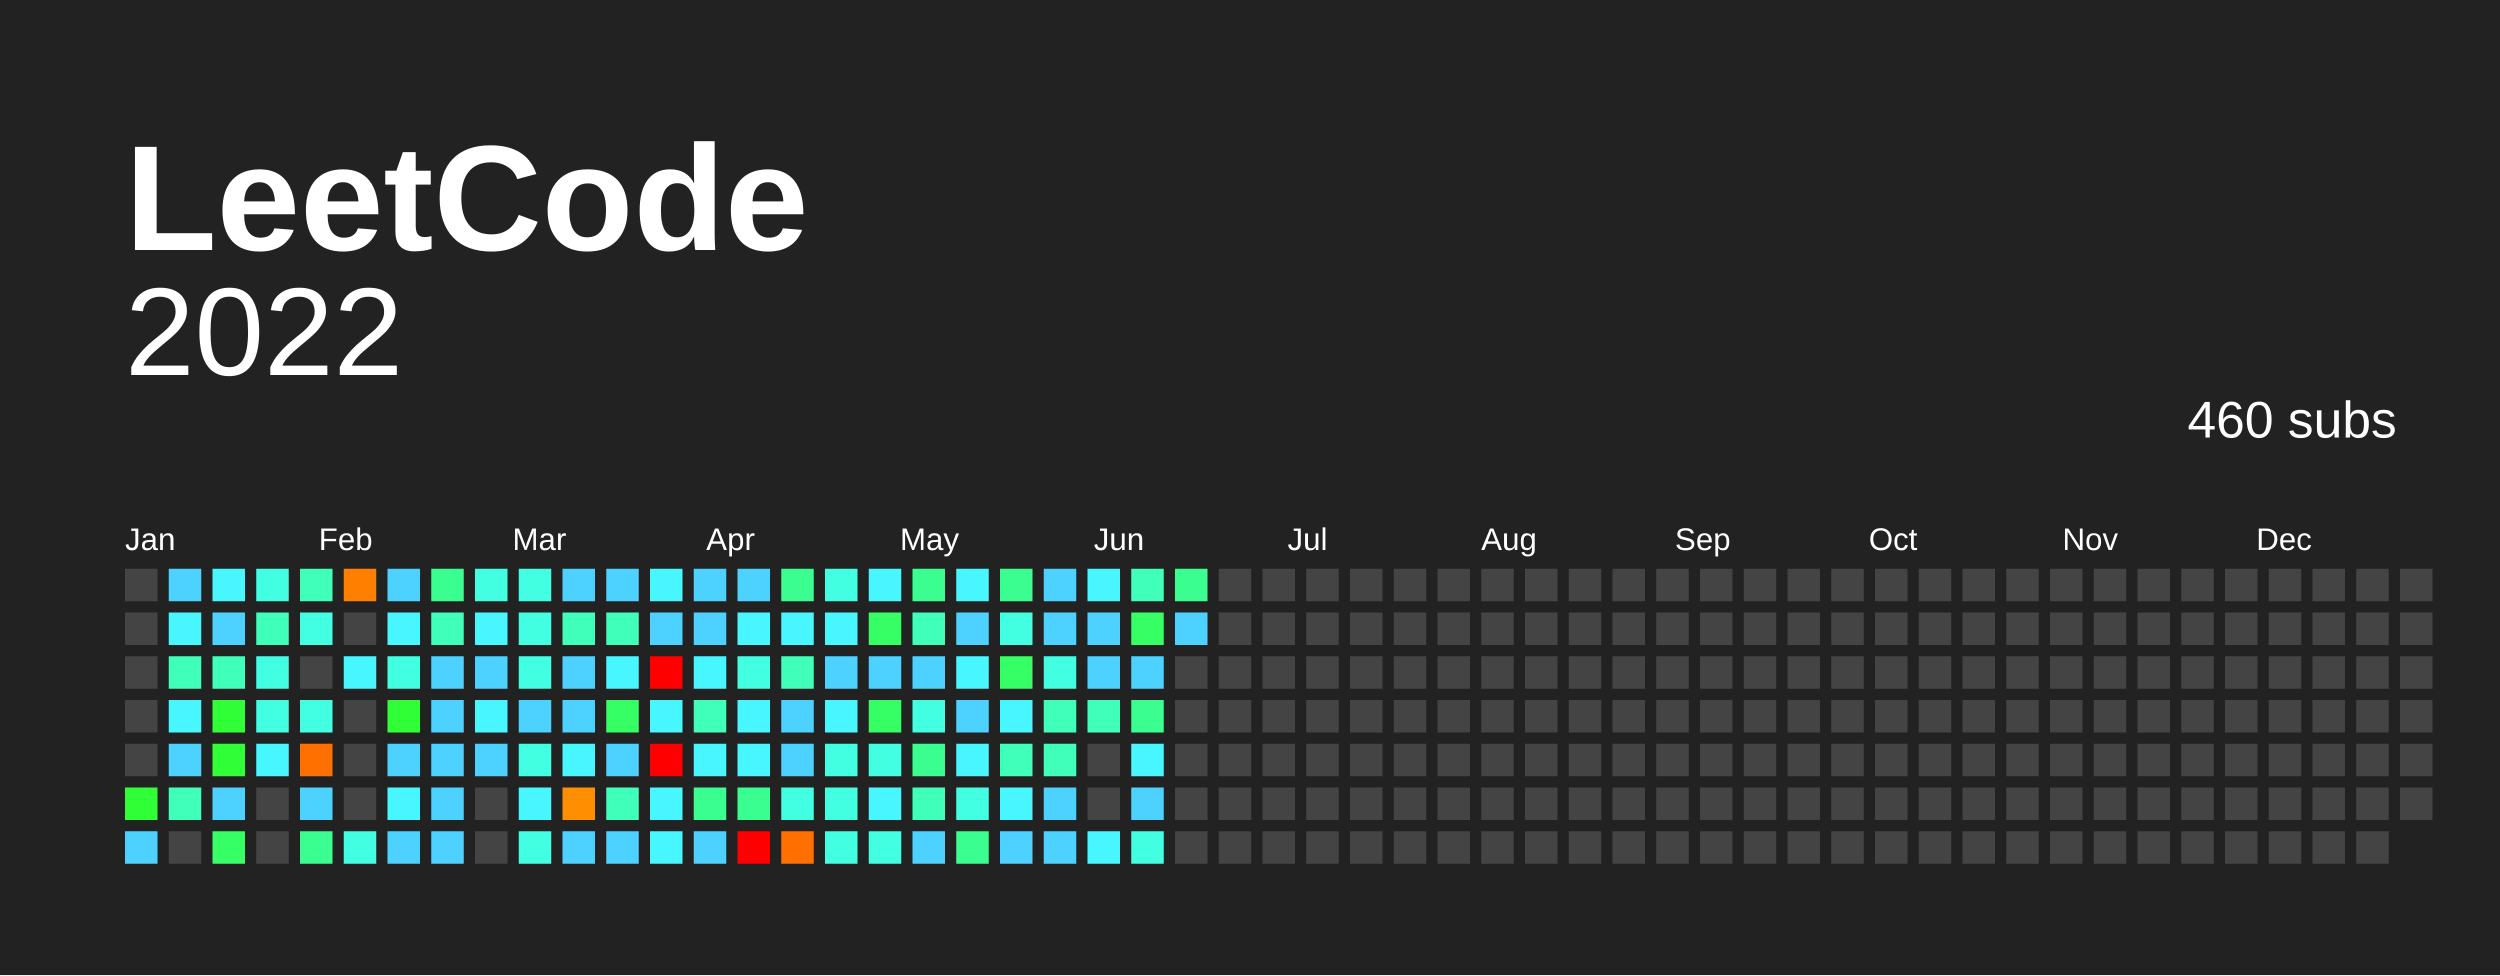
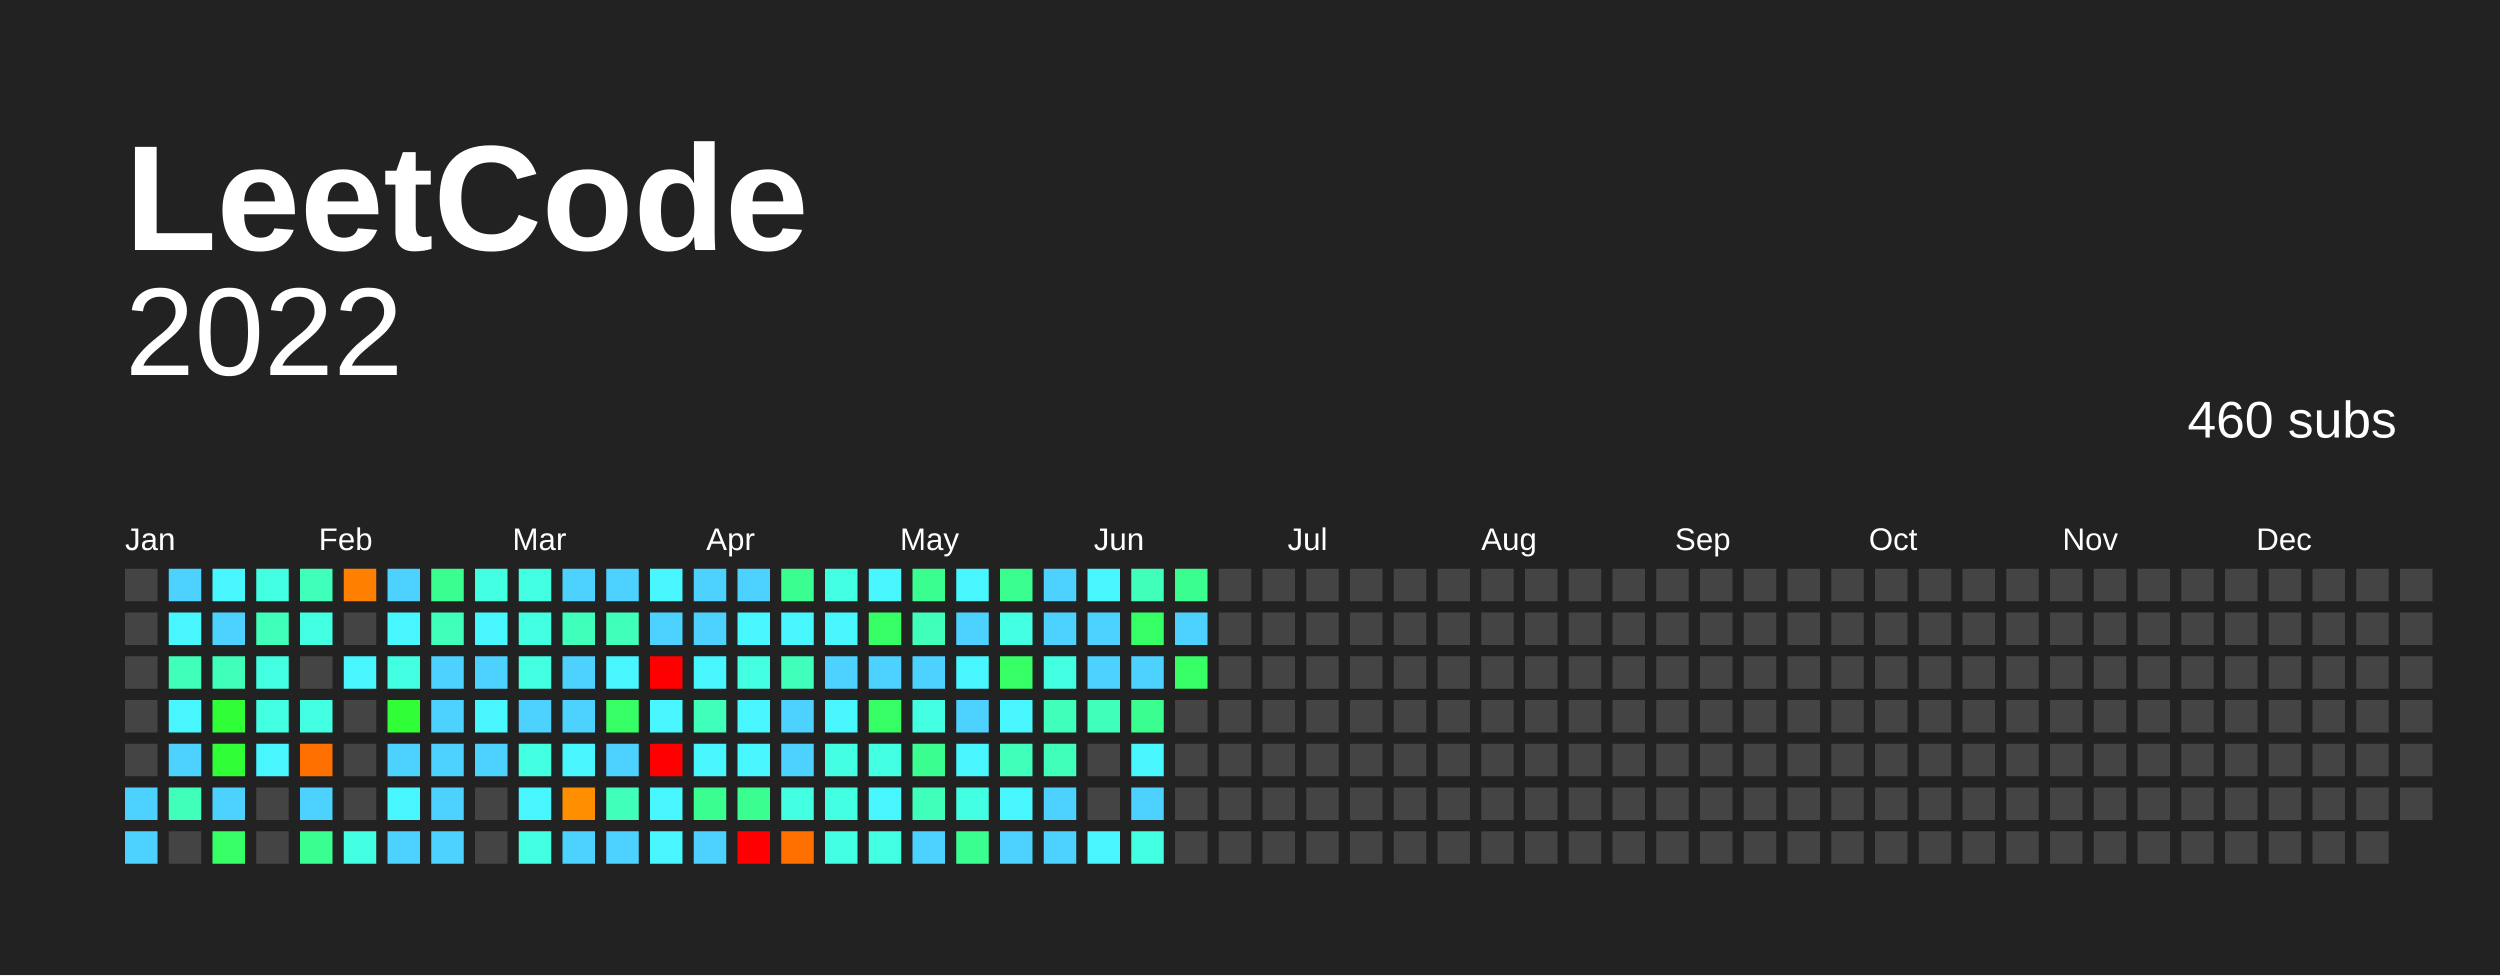
<svg xmlns="http://www.w3.org/2000/svg" baseProfile="full" height="78mm" version="1.1" viewBox="0,0,200,78" width="200mm">
  <defs />
  <rect fill="#222222" height="78" width="200" x="0" y="0" />
  <text fill="#FFFFFF" style="font-size:12px; font-family:Arial; font-weight:bold;" x="10" y="20"> LeetCode</text>
  <text alignment-baseline="hanging" fill="#FFFFFF" style="font-size:10.0px; font-family:Arial;" x="10" y="30">2022</text>
  <text alignment-baseline="hanging" fill="#FFFFFF" style="font-size:4.125px; font-family:Arial;" x="175" y="35">460 subs</text>
  <text fill="#FFFFFF" style="font-size:2.5px; font-family:Arial" x="10.0" y="44">Jan</text>
  <text fill="#FFFFFF" style="font-size:2.5px; font-family:Arial" x="25.5" y="44">Feb</text>
  <text fill="#FFFFFF" style="font-size:2.5px; font-family:Arial" x="41.0" y="44">Mar</text>
  <text fill="#FFFFFF" style="font-size:2.5px; font-family:Arial" x="56.5" y="44">Apr</text>
  <text fill="#FFFFFF" style="font-size:2.5px; font-family:Arial" x="72.0" y="44">May</text>
  <text fill="#FFFFFF" style="font-size:2.5px; font-family:Arial" x="87.5" y="44">Jun</text>
  <text fill="#FFFFFF" style="font-size:2.5px; font-family:Arial" x="103.0" y="44">Jul</text>
  <text fill="#FFFFFF" style="font-size:2.5px; font-family:Arial" x="118.5" y="44">Aug</text>
  <text fill="#FFFFFF" style="font-size:2.5px; font-family:Arial" x="134.0" y="44">Sep</text>
  <text fill="#FFFFFF" style="font-size:2.5px; font-family:Arial" x="149.5" y="44">Oct</text>
  <text fill="#FFFFFF" style="font-size:2.5px; font-family:Arial" x="165.0" y="44">Nov</text>
  <text fill="#FFFFFF" style="font-size:2.5px; font-family:Arial" x="180.5" y="44">Dec</text>
  <rect fill="#444444" height="2.6" width="2.6" x="10.0" y="45.5" />
  <rect fill="#444444" height="2.6" width="2.6" x="10.0" y="49.0" />
  <rect fill="#444444" height="2.6" width="2.6" x="10.0" y="52.5" />
  <rect fill="#444444" height="2.6" width="2.6" x="10.0" y="56.0" />
  <rect fill="#444444" height="2.6" width="2.6" x="10.0" y="59.5" />
-   <rect fill="#30ff37" height="2.6" width="2.6" x="10.0" y="63.0" />
+   <rect fill="#4dd2ff" height="2.6" width="2.6" x="10.0" y="63.0" />
  <rect fill="#4dd2ff" height="2.6" width="2.6" x="10.0" y="66.5" />
  <rect fill="#4dd2ff" height="2.6" width="2.6" x="13.5" y="45.5" />
  <rect fill="#48f6ff" height="2.6" width="2.6" x="13.5" y="49.0" />
  <rect fill="#3fffba" height="2.6" width="2.6" x="13.5" y="52.5" />
  <rect fill="#48f6ff" height="2.6" width="2.6" x="13.5" y="56.0" />
  <rect fill="#4dd2ff" height="2.6" width="2.6" x="13.5" y="59.5" />
  <rect fill="#3fffba" height="2.6" width="2.6" x="13.5" y="63.0" />
  <rect fill="#444444" height="2.6" width="2.6" x="13.5" y="66.5" />
  <rect fill="#48f6ff" height="2.6" width="2.6" x="17.0" y="45.5" />
  <rect fill="#4dd2ff" height="2.6" width="2.6" x="17.0" y="49.0" />
  <rect fill="#3fffba" height="2.6" width="2.6" x="17.0" y="52.5" />
  <rect fill="#30ff37" height="2.6" width="2.6" x="17.0" y="56.0" />
  <rect fill="#30ff37" height="2.6" width="2.6" x="17.0" y="59.5" />
  <rect fill="#4dd2ff" height="2.6" width="2.6" x="17.0" y="63.0" />
  <rect fill="#35ff65" height="2.6" width="2.6" x="17.0" y="66.5" />
  <rect fill="#43ffe2" height="2.6" width="2.6" x="20.5" y="45.5" />
  <rect fill="#3fffba" height="2.6" width="2.6" x="20.5" y="49.0" />
  <rect fill="#43ffe2" height="2.6" width="2.6" x="20.5" y="52.5" />
  <rect fill="#43ffe2" height="2.6" width="2.6" x="20.5" y="56.0" />
  <rect fill="#48f6ff" height="2.6" width="2.6" x="20.5" y="59.5" />
  <rect fill="#444444" height="2.6" width="2.6" x="20.5" y="63.0" />
  <rect fill="#444444" height="2.6" width="2.6" x="20.5" y="66.5" />
  <rect fill="#3fffba" height="2.6" width="2.6" x="24.0" y="45.5" />
  <rect fill="#43ffe2" height="2.6" width="2.6" x="24.0" y="49.0" />
  <rect fill="#444444" height="2.6" width="2.6" x="24.0" y="52.5" />
  <rect fill="#43ffe2" height="2.6" width="2.6" x="24.0" y="56.0" />
  <rect fill="#ff7000" height="2.6" width="2.6" x="24.0" y="59.5" />
  <rect fill="#4dd2ff" height="2.6" width="2.6" x="24.0" y="63.0" />
  <rect fill="#3aff90" height="2.6" width="2.6" x="24.0" y="66.5" />
  <rect fill="#ff7f00" height="2.6" width="2.6" x="27.5" y="45.5" />
  <rect fill="#444444" height="2.6" width="2.6" x="27.5" y="49.0" />
  <rect fill="#48f6ff" height="2.6" width="2.6" x="27.5" y="52.5" />
  <rect fill="#444444" height="2.6" width="2.6" x="27.5" y="56.0" />
  <rect fill="#444444" height="2.6" width="2.6" x="27.5" y="59.5" />
  <rect fill="#444444" height="2.6" width="2.6" x="27.5" y="63.0" />
  <rect fill="#43ffe2" height="2.6" width="2.6" x="27.5" y="66.5" />
  <rect fill="#4dd2ff" height="2.6" width="2.6" x="31.0" y="45.5" />
  <rect fill="#48f6ff" height="2.6" width="2.6" x="31.0" y="49.0" />
  <rect fill="#43ffe2" height="2.6" width="2.6" x="31.0" y="52.5" />
  <rect fill="#30ff37" height="2.6" width="2.6" x="31.0" y="56.0" />
  <rect fill="#4dd2ff" height="2.6" width="2.6" x="31.0" y="59.5" />
  <rect fill="#48f6ff" height="2.6" width="2.6" x="31.0" y="63.0" />
  <rect fill="#4dd2ff" height="2.6" width="2.6" x="31.0" y="66.5" />
  <rect fill="#3aff90" height="2.6" width="2.6" x="34.5" y="45.5" />
  <rect fill="#3fffba" height="2.6" width="2.6" x="34.5" y="49.0" />
  <rect fill="#4dd2ff" height="2.6" width="2.6" x="34.5" y="52.5" />
  <rect fill="#4dd2ff" height="2.6" width="2.6" x="34.5" y="56.0" />
  <rect fill="#4dd2ff" height="2.6" width="2.6" x="34.5" y="59.5" />
  <rect fill="#4dd2ff" height="2.6" width="2.6" x="34.5" y="63.0" />
  <rect fill="#4dd2ff" height="2.6" width="2.6" x="34.5" y="66.5" />
  <rect fill="#43ffe2" height="2.6" width="2.6" x="38.0" y="45.5" />
  <rect fill="#48f6ff" height="2.6" width="2.6" x="38.0" y="49.0" />
  <rect fill="#4dd2ff" height="2.6" width="2.6" x="38.0" y="52.5" />
  <rect fill="#48f6ff" height="2.6" width="2.6" x="38.0" y="56.0" />
  <rect fill="#4dd2ff" height="2.6" width="2.6" x="38.0" y="59.5" />
  <rect fill="#444444" height="2.6" width="2.6" x="38.0" y="63.0" />
  <rect fill="#444444" height="2.6" width="2.6" x="38.0" y="66.5" />
  <rect fill="#43ffe2" height="2.6" width="2.6" x="41.5" y="45.5" />
  <rect fill="#43ffe2" height="2.6" width="2.6" x="41.5" y="49.0" />
  <rect fill="#43ffe2" height="2.6" width="2.6" x="41.5" y="52.5" />
  <rect fill="#4dd2ff" height="2.6" width="2.6" x="41.5" y="56.0" />
  <rect fill="#43ffe2" height="2.6" width="2.6" x="41.5" y="59.5" />
  <rect fill="#48f6ff" height="2.6" width="2.6" x="41.5" y="63.0" />
  <rect fill="#43ffe2" height="2.6" width="2.6" x="41.5" y="66.5" />
  <rect fill="#4dd2ff" height="2.6" width="2.6" x="45.0" y="45.5" />
  <rect fill="#3fffba" height="2.6" width="2.6" x="45.0" y="49.0" />
  <rect fill="#4dd2ff" height="2.6" width="2.6" x="45.0" y="52.5" />
  <rect fill="#4dd2ff" height="2.6" width="2.6" x="45.0" y="56.0" />
  <rect fill="#48f6ff" height="2.6" width="2.6" x="45.0" y="59.5" />
  <rect fill="#ff8f00" height="2.6" width="2.6" x="45.0" y="63.0" />
  <rect fill="#4dd2ff" height="2.6" width="2.6" x="45.0" y="66.5" />
  <rect fill="#4dd2ff" height="2.6" width="2.6" x="48.5" y="45.5" />
  <rect fill="#3fffba" height="2.6" width="2.6" x="48.5" y="49.0" />
  <rect fill="#48f6ff" height="2.6" width="2.6" x="48.5" y="52.5" />
  <rect fill="#35ff65" height="2.6" width="2.6" x="48.5" y="56.0" />
  <rect fill="#4dd2ff" height="2.6" width="2.6" x="48.5" y="59.5" />
  <rect fill="#3fffba" height="2.6" width="2.6" x="48.5" y="63.0" />
  <rect fill="#4dd2ff" height="2.6" width="2.6" x="48.5" y="66.5" />
  <rect fill="#48f6ff" height="2.6" width="2.6" x="52.0" y="45.5" />
  <rect fill="#4dd2ff" height="2.6" width="2.6" x="52.0" y="49.0" />
  <rect fill="red" height="2.6" width="2.6" x="52.0" y="52.5" />
  <rect fill="#48f6ff" height="2.6" width="2.6" x="52.0" y="56.0" />
  <rect fill="red" height="2.6" width="2.6" x="52.0" y="59.5" />
  <rect fill="#48f6ff" height="2.6" width="2.6" x="52.0" y="63.0" />
  <rect fill="#48f6ff" height="2.6" width="2.6" x="52.0" y="66.5" />
  <rect fill="#4dd2ff" height="2.6" width="2.6" x="55.5" y="45.5" />
  <rect fill="#4dd2ff" height="2.6" width="2.6" x="55.5" y="49.0" />
  <rect fill="#48f6ff" height="2.6" width="2.6" x="55.5" y="52.5" />
  <rect fill="#3fffba" height="2.6" width="2.6" x="55.5" y="56.0" />
  <rect fill="#48f6ff" height="2.6" width="2.6" x="55.5" y="59.5" />
  <rect fill="#3aff90" height="2.6" width="2.6" x="55.5" y="63.0" />
  <rect fill="#4dd2ff" height="2.6" width="2.6" x="55.5" y="66.5" />
  <rect fill="#4dd2ff" height="2.6" width="2.6" x="59.0" y="45.5" />
  <rect fill="#48f6ff" height="2.6" width="2.6" x="59.0" y="49.0" />
  <rect fill="#43ffe2" height="2.6" width="2.6" x="59.0" y="52.5" />
  <rect fill="#48f6ff" height="2.6" width="2.6" x="59.0" y="56.0" />
  <rect fill="#48f6ff" height="2.6" width="2.6" x="59.0" y="59.5" />
  <rect fill="#3aff90" height="2.6" width="2.6" x="59.0" y="63.0" />
  <rect fill="red" height="2.6" width="2.6" x="59.0" y="66.5" />
  <rect fill="#3aff90" height="2.6" width="2.6" x="62.5" y="45.5" />
  <rect fill="#48f6ff" height="2.6" width="2.6" x="62.5" y="49.0" />
  <rect fill="#3fffba" height="2.6" width="2.6" x="62.5" y="52.5" />
  <rect fill="#4dd2ff" height="2.6" width="2.6" x="62.5" y="56.0" />
  <rect fill="#4dd2ff" height="2.6" width="2.6" x="62.5" y="59.5" />
  <rect fill="#43ffe2" height="2.6" width="2.6" x="62.5" y="63.0" />
  <rect fill="#ff7000" height="2.6" width="2.6" x="62.5" y="66.5" />
  <rect fill="#43ffe2" height="2.6" width="2.6" x="66.0" y="45.5" />
  <rect fill="#48f6ff" height="2.6" width="2.6" x="66.0" y="49.0" />
  <rect fill="#4dd2ff" height="2.6" width="2.6" x="66.0" y="52.5" />
  <rect fill="#48f6ff" height="2.6" width="2.6" x="66.0" y="56.0" />
  <rect fill="#43ffe2" height="2.6" width="2.6" x="66.0" y="59.5" />
  <rect fill="#43ffe2" height="2.6" width="2.6" x="66.0" y="63.0" />
  <rect fill="#43ffe2" height="2.6" width="2.6" x="66.0" y="66.5" />
  <rect fill="#48f6ff" height="2.6" width="2.6" x="69.5" y="45.5" />
  <rect fill="#35ff65" height="2.6" width="2.6" x="69.5" y="49.0" />
  <rect fill="#4dd2ff" height="2.6" width="2.6" x="69.5" y="52.5" />
  <rect fill="#35ff65" height="2.6" width="2.6" x="69.5" y="56.0" />
  <rect fill="#43ffe2" height="2.6" width="2.6" x="69.5" y="59.5" />
  <rect fill="#48f6ff" height="2.6" width="2.6" x="69.5" y="63.0" />
  <rect fill="#43ffe2" height="2.6" width="2.6" x="69.5" y="66.5" />
  <rect fill="#3aff90" height="2.6" width="2.6" x="73.0" y="45.5" />
  <rect fill="#3fffba" height="2.6" width="2.6" x="73.0" y="49.0" />
  <rect fill="#4dd2ff" height="2.6" width="2.6" x="73.0" y="52.5" />
  <rect fill="#43ffe2" height="2.6" width="2.6" x="73.0" y="56.0" />
  <rect fill="#3aff90" height="2.6" width="2.6" x="73.0" y="59.5" />
  <rect fill="#3fffba" height="2.6" width="2.6" x="73.0" y="63.0" />
  <rect fill="#4dd2ff" height="2.6" width="2.6" x="73.0" y="66.5" />
  <rect fill="#48f6ff" height="2.6" width="2.6" x="76.5" y="45.5" />
  <rect fill="#4dd2ff" height="2.6" width="2.6" x="76.5" y="49.0" />
  <rect fill="#48f6ff" height="2.6" width="2.6" x="76.5" y="52.5" />
  <rect fill="#4dd2ff" height="2.6" width="2.6" x="76.5" y="56.0" />
  <rect fill="#48f6ff" height="2.6" width="2.6" x="76.5" y="59.5" />
  <rect fill="#43ffe2" height="2.6" width="2.6" x="76.5" y="63.0" />
  <rect fill="#3aff90" height="2.6" width="2.6" x="76.5" y="66.5" />
  <rect fill="#3aff90" height="2.6" width="2.6" x="80.0" y="45.5" />
  <rect fill="#43ffe2" height="2.6" width="2.6" x="80.0" y="49.0" />
  <rect fill="#35ff65" height="2.6" width="2.6" x="80.0" y="52.5" />
  <rect fill="#48f6ff" height="2.6" width="2.6" x="80.0" y="56.0" />
  <rect fill="#3fffba" height="2.6" width="2.6" x="80.0" y="59.5" />
  <rect fill="#48f6ff" height="2.6" width="2.6" x="80.0" y="63.0" />
  <rect fill="#4dd2ff" height="2.6" width="2.6" x="80.0" y="66.5" />
  <rect fill="#4dd2ff" height="2.6" width="2.6" x="83.5" y="45.5" />
  <rect fill="#4dd2ff" height="2.6" width="2.6" x="83.5" y="49.0" />
  <rect fill="#43ffe2" height="2.6" width="2.6" x="83.5" y="52.5" />
  <rect fill="#3fffba" height="2.6" width="2.6" x="83.5" y="56.0" />
  <rect fill="#3fffba" height="2.6" width="2.6" x="83.5" y="59.5" />
  <rect fill="#4dd2ff" height="2.6" width="2.6" x="83.5" y="63.0" />
  <rect fill="#4dd2ff" height="2.6" width="2.6" x="83.5" y="66.5" />
  <rect fill="#48f6ff" height="2.6" width="2.6" x="87.0" y="45.5" />
  <rect fill="#4dd2ff" height="2.6" width="2.6" x="87.0" y="49.0" />
  <rect fill="#4dd2ff" height="2.6" width="2.6" x="87.0" y="52.5" />
  <rect fill="#3fffba" height="2.6" width="2.6" x="87.0" y="56.0" />
  <rect fill="#444444" height="2.6" width="2.6" x="87.0" y="59.5" />
  <rect fill="#444444" height="2.6" width="2.6" x="87.0" y="63.0" />
  <rect fill="#48f6ff" height="2.6" width="2.6" x="87.0" y="66.5" />
  <rect fill="#3fffba" height="2.6" width="2.6" x="90.5" y="45.5" />
  <rect fill="#35ff65" height="2.6" width="2.6" x="90.5" y="49.0" />
  <rect fill="#4dd2ff" height="2.6" width="2.6" x="90.5" y="52.5" />
  <rect fill="#3aff90" height="2.6" width="2.6" x="90.5" y="56.0" />
  <rect fill="#48f6ff" height="2.6" width="2.6" x="90.5" y="59.5" />
  <rect fill="#4dd2ff" height="2.6" width="2.6" x="90.5" y="63.0" />
  <rect fill="#43ffe2" height="2.6" width="2.6" x="90.5" y="66.5" />
  <rect fill="#3aff90" height="2.6" width="2.6" x="94.0" y="45.5" />
  <rect fill="#4dd2ff" height="2.6" width="2.6" x="94.0" y="49.0" />
-   <rect fill="#444444" height="2.6" width="2.6" x="94.0" y="52.5" />
+   <rect fill="#35ff65" height="2.6" width="2.6" x="94.0" y="52.5" />
  <rect fill="#444444" height="2.6" width="2.6" x="94.0" y="56.0" />
  <rect fill="#444444" height="2.6" width="2.6" x="94.0" y="59.5" />
  <rect fill="#444444" height="2.6" width="2.6" x="94.0" y="63.0" />
  <rect fill="#444444" height="2.6" width="2.6" x="94.0" y="66.5" />
  <rect fill="#444444" height="2.6" width="2.6" x="97.5" y="45.5" />
  <rect fill="#444444" height="2.6" width="2.6" x="97.5" y="49.0" />
  <rect fill="#444444" height="2.6" width="2.6" x="97.5" y="52.5" />
  <rect fill="#444444" height="2.6" width="2.6" x="97.5" y="56.0" />
  <rect fill="#444444" height="2.6" width="2.6" x="97.5" y="59.5" />
  <rect fill="#444444" height="2.6" width="2.6" x="97.5" y="63.0" />
  <rect fill="#444444" height="2.6" width="2.6" x="97.5" y="66.5" />
  <rect fill="#444444" height="2.6" width="2.6" x="101.0" y="45.5" />
  <rect fill="#444444" height="2.6" width="2.6" x="101.0" y="49.0" />
  <rect fill="#444444" height="2.6" width="2.6" x="101.0" y="52.5" />
  <rect fill="#444444" height="2.6" width="2.6" x="101.0" y="56.0" />
  <rect fill="#444444" height="2.6" width="2.6" x="101.0" y="59.5" />
  <rect fill="#444444" height="2.6" width="2.6" x="101.0" y="63.0" />
  <rect fill="#444444" height="2.6" width="2.6" x="101.0" y="66.5" />
  <rect fill="#444444" height="2.6" width="2.6" x="104.5" y="45.5" />
  <rect fill="#444444" height="2.6" width="2.6" x="104.5" y="49.0" />
  <rect fill="#444444" height="2.6" width="2.6" x="104.5" y="52.5" />
  <rect fill="#444444" height="2.6" width="2.6" x="104.5" y="56.0" />
  <rect fill="#444444" height="2.6" width="2.6" x="104.5" y="59.5" />
  <rect fill="#444444" height="2.6" width="2.6" x="104.5" y="63.0" />
  <rect fill="#444444" height="2.6" width="2.6" x="104.5" y="66.5" />
  <rect fill="#444444" height="2.6" width="2.6" x="108.0" y="45.5" />
  <rect fill="#444444" height="2.6" width="2.6" x="108.0" y="49.0" />
  <rect fill="#444444" height="2.6" width="2.6" x="108.0" y="52.5" />
  <rect fill="#444444" height="2.6" width="2.6" x="108.0" y="56.0" />
  <rect fill="#444444" height="2.6" width="2.6" x="108.0" y="59.5" />
  <rect fill="#444444" height="2.6" width="2.6" x="108.0" y="63.0" />
  <rect fill="#444444" height="2.6" width="2.6" x="108.0" y="66.5" />
  <rect fill="#444444" height="2.6" width="2.6" x="111.5" y="45.5" />
  <rect fill="#444444" height="2.6" width="2.6" x="111.5" y="49.0" />
  <rect fill="#444444" height="2.6" width="2.6" x="111.5" y="52.5" />
  <rect fill="#444444" height="2.6" width="2.6" x="111.5" y="56.0" />
  <rect fill="#444444" height="2.6" width="2.6" x="111.5" y="59.5" />
  <rect fill="#444444" height="2.6" width="2.6" x="111.5" y="63.0" />
  <rect fill="#444444" height="2.6" width="2.6" x="111.5" y="66.5" />
  <rect fill="#444444" height="2.6" width="2.6" x="115.0" y="45.5" />
  <rect fill="#444444" height="2.6" width="2.6" x="115.0" y="49.0" />
  <rect fill="#444444" height="2.6" width="2.6" x="115.0" y="52.5" />
  <rect fill="#444444" height="2.6" width="2.6" x="115.0" y="56.0" />
  <rect fill="#444444" height="2.6" width="2.6" x="115.0" y="59.5" />
  <rect fill="#444444" height="2.6" width="2.6" x="115.0" y="63.0" />
  <rect fill="#444444" height="2.6" width="2.6" x="115.0" y="66.5" />
  <rect fill="#444444" height="2.6" width="2.6" x="118.5" y="45.5" />
  <rect fill="#444444" height="2.6" width="2.6" x="118.5" y="49.0" />
  <rect fill="#444444" height="2.6" width="2.6" x="118.5" y="52.5" />
  <rect fill="#444444" height="2.6" width="2.6" x="118.5" y="56.0" />
  <rect fill="#444444" height="2.6" width="2.6" x="118.5" y="59.5" />
  <rect fill="#444444" height="2.6" width="2.6" x="118.5" y="63.0" />
  <rect fill="#444444" height="2.6" width="2.6" x="118.5" y="66.5" />
  <rect fill="#444444" height="2.6" width="2.6" x="122.0" y="45.5" />
  <rect fill="#444444" height="2.6" width="2.6" x="122.0" y="49.0" />
  <rect fill="#444444" height="2.6" width="2.6" x="122.0" y="52.5" />
  <rect fill="#444444" height="2.6" width="2.6" x="122.0" y="56.0" />
  <rect fill="#444444" height="2.6" width="2.6" x="122.0" y="59.5" />
  <rect fill="#444444" height="2.6" width="2.6" x="122.0" y="63.0" />
  <rect fill="#444444" height="2.6" width="2.6" x="122.0" y="66.5" />
  <rect fill="#444444" height="2.6" width="2.6" x="125.5" y="45.5" />
  <rect fill="#444444" height="2.6" width="2.6" x="125.5" y="49.0" />
  <rect fill="#444444" height="2.6" width="2.6" x="125.5" y="52.5" />
  <rect fill="#444444" height="2.6" width="2.6" x="125.5" y="56.0" />
  <rect fill="#444444" height="2.6" width="2.6" x="125.5" y="59.5" />
  <rect fill="#444444" height="2.6" width="2.6" x="125.5" y="63.0" />
  <rect fill="#444444" height="2.6" width="2.6" x="125.5" y="66.5" />
  <rect fill="#444444" height="2.6" width="2.6" x="129.0" y="45.5" />
  <rect fill="#444444" height="2.6" width="2.6" x="129.0" y="49.0" />
  <rect fill="#444444" height="2.6" width="2.6" x="129.0" y="52.5" />
  <rect fill="#444444" height="2.6" width="2.6" x="129.0" y="56.0" />
  <rect fill="#444444" height="2.6" width="2.6" x="129.0" y="59.5" />
  <rect fill="#444444" height="2.6" width="2.6" x="129.0" y="63.0" />
  <rect fill="#444444" height="2.6" width="2.6" x="129.0" y="66.5" />
  <rect fill="#444444" height="2.6" width="2.6" x="132.5" y="45.5" />
  <rect fill="#444444" height="2.6" width="2.6" x="132.5" y="49.0" />
  <rect fill="#444444" height="2.6" width="2.6" x="132.5" y="52.5" />
  <rect fill="#444444" height="2.6" width="2.6" x="132.5" y="56.0" />
  <rect fill="#444444" height="2.6" width="2.6" x="132.5" y="59.5" />
  <rect fill="#444444" height="2.6" width="2.6" x="132.5" y="63.0" />
  <rect fill="#444444" height="2.6" width="2.6" x="132.5" y="66.5" />
  <rect fill="#444444" height="2.6" width="2.6" x="136.0" y="45.5" />
  <rect fill="#444444" height="2.6" width="2.6" x="136.0" y="49.0" />
  <rect fill="#444444" height="2.6" width="2.6" x="136.0" y="52.5" />
  <rect fill="#444444" height="2.6" width="2.6" x="136.0" y="56.0" />
  <rect fill="#444444" height="2.6" width="2.6" x="136.0" y="59.5" />
  <rect fill="#444444" height="2.6" width="2.6" x="136.0" y="63.0" />
  <rect fill="#444444" height="2.6" width="2.6" x="136.0" y="66.5" />
  <rect fill="#444444" height="2.6" width="2.6" x="139.5" y="45.5" />
  <rect fill="#444444" height="2.6" width="2.6" x="139.5" y="49.0" />
  <rect fill="#444444" height="2.6" width="2.6" x="139.5" y="52.5" />
  <rect fill="#444444" height="2.6" width="2.6" x="139.5" y="56.0" />
  <rect fill="#444444" height="2.6" width="2.6" x="139.5" y="59.5" />
  <rect fill="#444444" height="2.6" width="2.6" x="139.5" y="63.0" />
  <rect fill="#444444" height="2.6" width="2.6" x="139.5" y="66.5" />
  <rect fill="#444444" height="2.6" width="2.6" x="143.0" y="45.5" />
  <rect fill="#444444" height="2.6" width="2.6" x="143.0" y="49.0" />
  <rect fill="#444444" height="2.6" width="2.6" x="143.0" y="52.5" />
  <rect fill="#444444" height="2.6" width="2.6" x="143.0" y="56.0" />
  <rect fill="#444444" height="2.6" width="2.6" x="143.0" y="59.5" />
  <rect fill="#444444" height="2.6" width="2.6" x="143.0" y="63.0" />
  <rect fill="#444444" height="2.6" width="2.6" x="143.0" y="66.5" />
  <rect fill="#444444" height="2.6" width="2.6" x="146.5" y="45.5" />
  <rect fill="#444444" height="2.6" width="2.6" x="146.5" y="49.0" />
  <rect fill="#444444" height="2.6" width="2.6" x="146.5" y="52.5" />
  <rect fill="#444444" height="2.6" width="2.6" x="146.5" y="56.0" />
  <rect fill="#444444" height="2.6" width="2.6" x="146.5" y="59.5" />
  <rect fill="#444444" height="2.6" width="2.6" x="146.5" y="63.0" />
  <rect fill="#444444" height="2.6" width="2.6" x="146.5" y="66.5" />
  <rect fill="#444444" height="2.6" width="2.6" x="150.0" y="45.5" />
  <rect fill="#444444" height="2.6" width="2.6" x="150.0" y="49.0" />
  <rect fill="#444444" height="2.6" width="2.6" x="150.0" y="52.5" />
  <rect fill="#444444" height="2.6" width="2.6" x="150.0" y="56.0" />
  <rect fill="#444444" height="2.6" width="2.6" x="150.0" y="59.5" />
  <rect fill="#444444" height="2.6" width="2.6" x="150.0" y="63.0" />
  <rect fill="#444444" height="2.6" width="2.6" x="150.0" y="66.5" />
  <rect fill="#444444" height="2.6" width="2.6" x="153.5" y="45.5" />
  <rect fill="#444444" height="2.6" width="2.6" x="153.5" y="49.0" />
  <rect fill="#444444" height="2.6" width="2.6" x="153.5" y="52.5" />
  <rect fill="#444444" height="2.6" width="2.6" x="153.5" y="56.0" />
  <rect fill="#444444" height="2.6" width="2.6" x="153.5" y="59.5" />
  <rect fill="#444444" height="2.6" width="2.6" x="153.5" y="63.0" />
  <rect fill="#444444" height="2.6" width="2.6" x="153.5" y="66.5" />
  <rect fill="#444444" height="2.6" width="2.6" x="157.0" y="45.5" />
  <rect fill="#444444" height="2.6" width="2.6" x="157.0" y="49.0" />
  <rect fill="#444444" height="2.6" width="2.6" x="157.0" y="52.5" />
  <rect fill="#444444" height="2.6" width="2.6" x="157.0" y="56.0" />
  <rect fill="#444444" height="2.6" width="2.6" x="157.0" y="59.5" />
  <rect fill="#444444" height="2.6" width="2.6" x="157.0" y="63.0" />
  <rect fill="#444444" height="2.6" width="2.6" x="157.0" y="66.5" />
  <rect fill="#444444" height="2.6" width="2.6" x="160.5" y="45.5" />
  <rect fill="#444444" height="2.6" width="2.6" x="160.5" y="49.0" />
  <rect fill="#444444" height="2.6" width="2.6" x="160.5" y="52.5" />
  <rect fill="#444444" height="2.6" width="2.6" x="160.5" y="56.0" />
  <rect fill="#444444" height="2.6" width="2.6" x="160.5" y="59.5" />
  <rect fill="#444444" height="2.6" width="2.6" x="160.5" y="63.0" />
  <rect fill="#444444" height="2.6" width="2.6" x="160.5" y="66.5" />
  <rect fill="#444444" height="2.6" width="2.6" x="164.0" y="45.5" />
  <rect fill="#444444" height="2.6" width="2.6" x="164.0" y="49.0" />
  <rect fill="#444444" height="2.6" width="2.6" x="164.0" y="52.5" />
  <rect fill="#444444" height="2.6" width="2.6" x="164.0" y="56.0" />
  <rect fill="#444444" height="2.6" width="2.6" x="164.0" y="59.5" />
  <rect fill="#444444" height="2.6" width="2.6" x="164.0" y="63.0" />
  <rect fill="#444444" height="2.6" width="2.6" x="164.0" y="66.5" />
  <rect fill="#444444" height="2.6" width="2.6" x="167.5" y="45.5" />
  <rect fill="#444444" height="2.6" width="2.6" x="167.5" y="49.0" />
  <rect fill="#444444" height="2.6" width="2.6" x="167.5" y="52.5" />
  <rect fill="#444444" height="2.6" width="2.6" x="167.5" y="56.0" />
  <rect fill="#444444" height="2.6" width="2.6" x="167.5" y="59.5" />
  <rect fill="#444444" height="2.6" width="2.6" x="167.5" y="63.0" />
  <rect fill="#444444" height="2.6" width="2.6" x="167.5" y="66.5" />
  <rect fill="#444444" height="2.6" width="2.6" x="171.0" y="45.5" />
  <rect fill="#444444" height="2.6" width="2.6" x="171.0" y="49.0" />
  <rect fill="#444444" height="2.6" width="2.6" x="171.0" y="52.5" />
  <rect fill="#444444" height="2.6" width="2.6" x="171.0" y="56.0" />
  <rect fill="#444444" height="2.6" width="2.6" x="171.0" y="59.5" />
  <rect fill="#444444" height="2.6" width="2.6" x="171.0" y="63.0" />
  <rect fill="#444444" height="2.6" width="2.6" x="171.0" y="66.5" />
  <rect fill="#444444" height="2.6" width="2.6" x="174.5" y="45.5" />
  <rect fill="#444444" height="2.6" width="2.6" x="174.5" y="49.0" />
  <rect fill="#444444" height="2.6" width="2.6" x="174.5" y="52.5" />
  <rect fill="#444444" height="2.6" width="2.6" x="174.5" y="56.0" />
  <rect fill="#444444" height="2.6" width="2.6" x="174.5" y="59.5" />
  <rect fill="#444444" height="2.6" width="2.6" x="174.5" y="63.0" />
  <rect fill="#444444" height="2.6" width="2.6" x="174.5" y="66.5" />
  <rect fill="#444444" height="2.6" width="2.6" x="178.0" y="45.5" />
  <rect fill="#444444" height="2.6" width="2.6" x="178.0" y="49.0" />
  <rect fill="#444444" height="2.6" width="2.6" x="178.0" y="52.5" />
  <rect fill="#444444" height="2.6" width="2.6" x="178.0" y="56.0" />
  <rect fill="#444444" height="2.6" width="2.6" x="178.0" y="59.5" />
  <rect fill="#444444" height="2.6" width="2.6" x="178.0" y="63.0" />
  <rect fill="#444444" height="2.6" width="2.6" x="178.0" y="66.5" />
  <rect fill="#444444" height="2.6" width="2.6" x="181.5" y="45.5" />
  <rect fill="#444444" height="2.6" width="2.6" x="181.5" y="49.0" />
  <rect fill="#444444" height="2.6" width="2.6" x="181.5" y="52.5" />
  <rect fill="#444444" height="2.6" width="2.6" x="181.5" y="56.0" />
  <rect fill="#444444" height="2.6" width="2.6" x="181.5" y="59.5" />
  <rect fill="#444444" height="2.6" width="2.6" x="181.5" y="63.0" />
  <rect fill="#444444" height="2.6" width="2.6" x="181.5" y="66.5" />
  <rect fill="#444444" height="2.6" width="2.6" x="185.0" y="45.5" />
  <rect fill="#444444" height="2.6" width="2.6" x="185.0" y="49.0" />
  <rect fill="#444444" height="2.6" width="2.6" x="185.0" y="52.5" />
  <rect fill="#444444" height="2.6" width="2.6" x="185.0" y="56.0" />
  <rect fill="#444444" height="2.6" width="2.6" x="185.0" y="59.5" />
  <rect fill="#444444" height="2.6" width="2.6" x="185.0" y="63.0" />
  <rect fill="#444444" height="2.6" width="2.6" x="185.0" y="66.5" />
  <rect fill="#444444" height="2.6" width="2.6" x="188.5" y="45.5" />
  <rect fill="#444444" height="2.6" width="2.6" x="188.5" y="49.0" />
  <rect fill="#444444" height="2.6" width="2.6" x="188.5" y="52.5" />
  <rect fill="#444444" height="2.6" width="2.6" x="188.5" y="56.0" />
  <rect fill="#444444" height="2.6" width="2.6" x="188.5" y="59.5" />
  <rect fill="#444444" height="2.6" width="2.6" x="188.5" y="63.0" />
  <rect fill="#444444" height="2.6" width="2.6" x="188.5" y="66.5" />
  <rect fill="#444444" height="2.6" width="2.6" x="192.0" y="45.5" />
  <rect fill="#444444" height="2.6" width="2.6" x="192.0" y="49.0" />
  <rect fill="#444444" height="2.6" width="2.6" x="192.0" y="52.5" />
  <rect fill="#444444" height="2.6" width="2.6" x="192.0" y="56.0" />
  <rect fill="#444444" height="2.6" width="2.6" x="192.0" y="59.5" />
  <rect fill="#444444" height="2.6" width="2.6" x="192.0" y="63.0" />
</svg>
